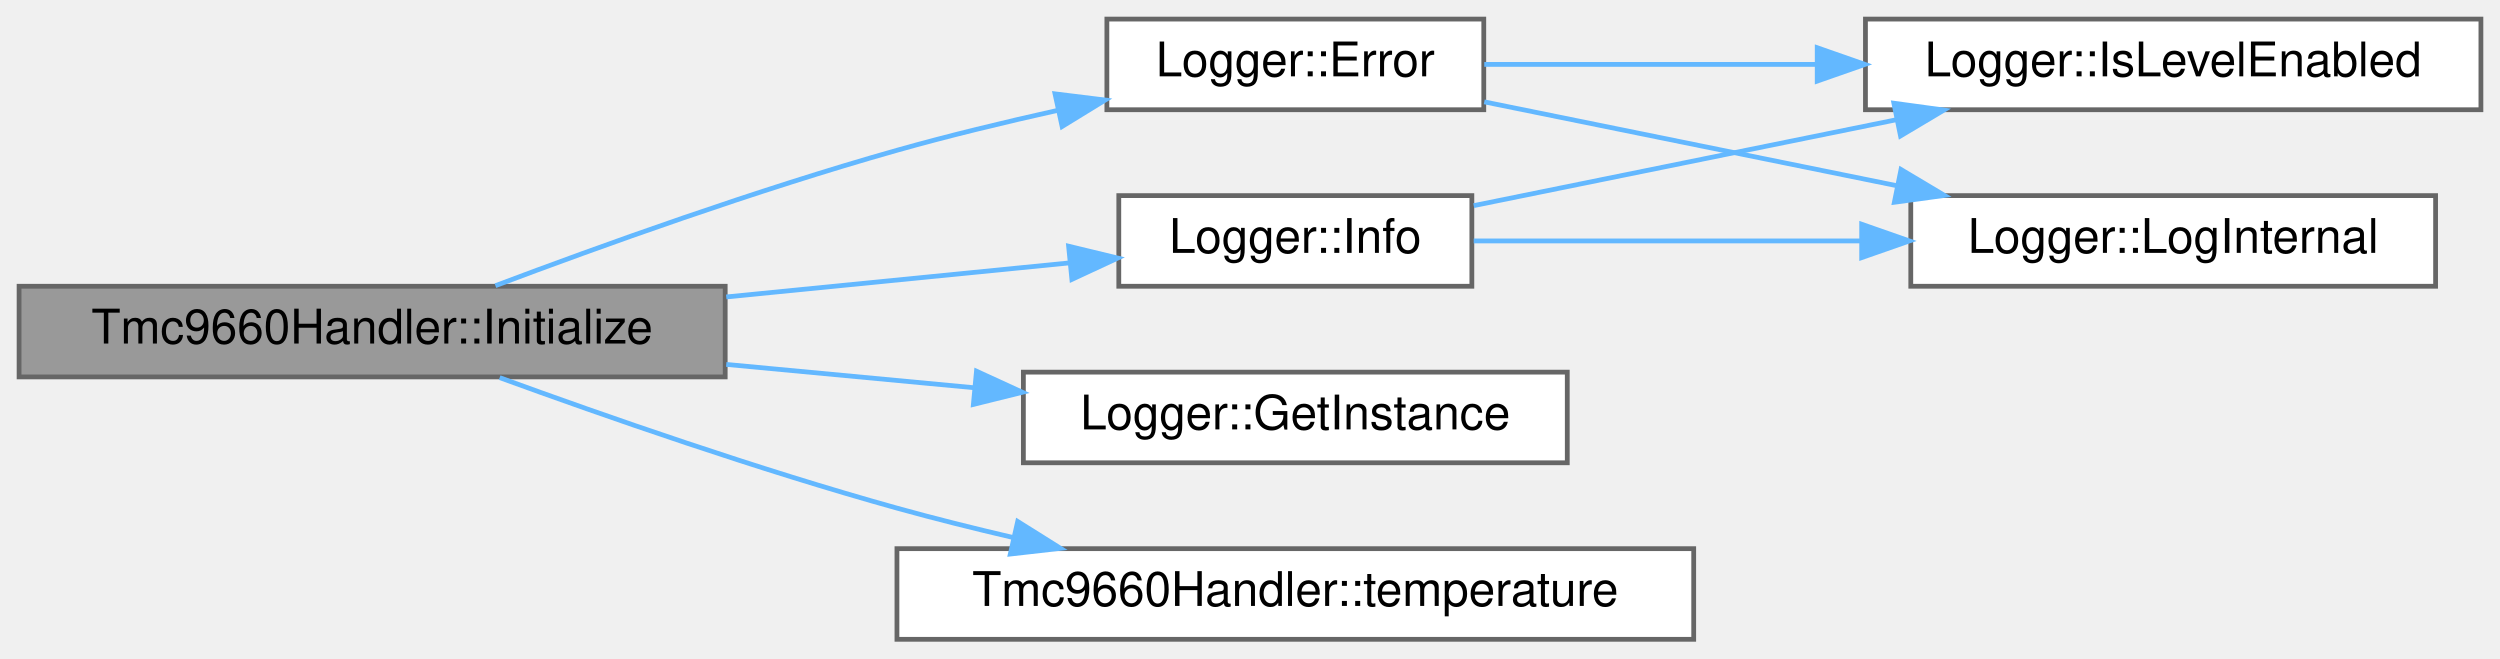
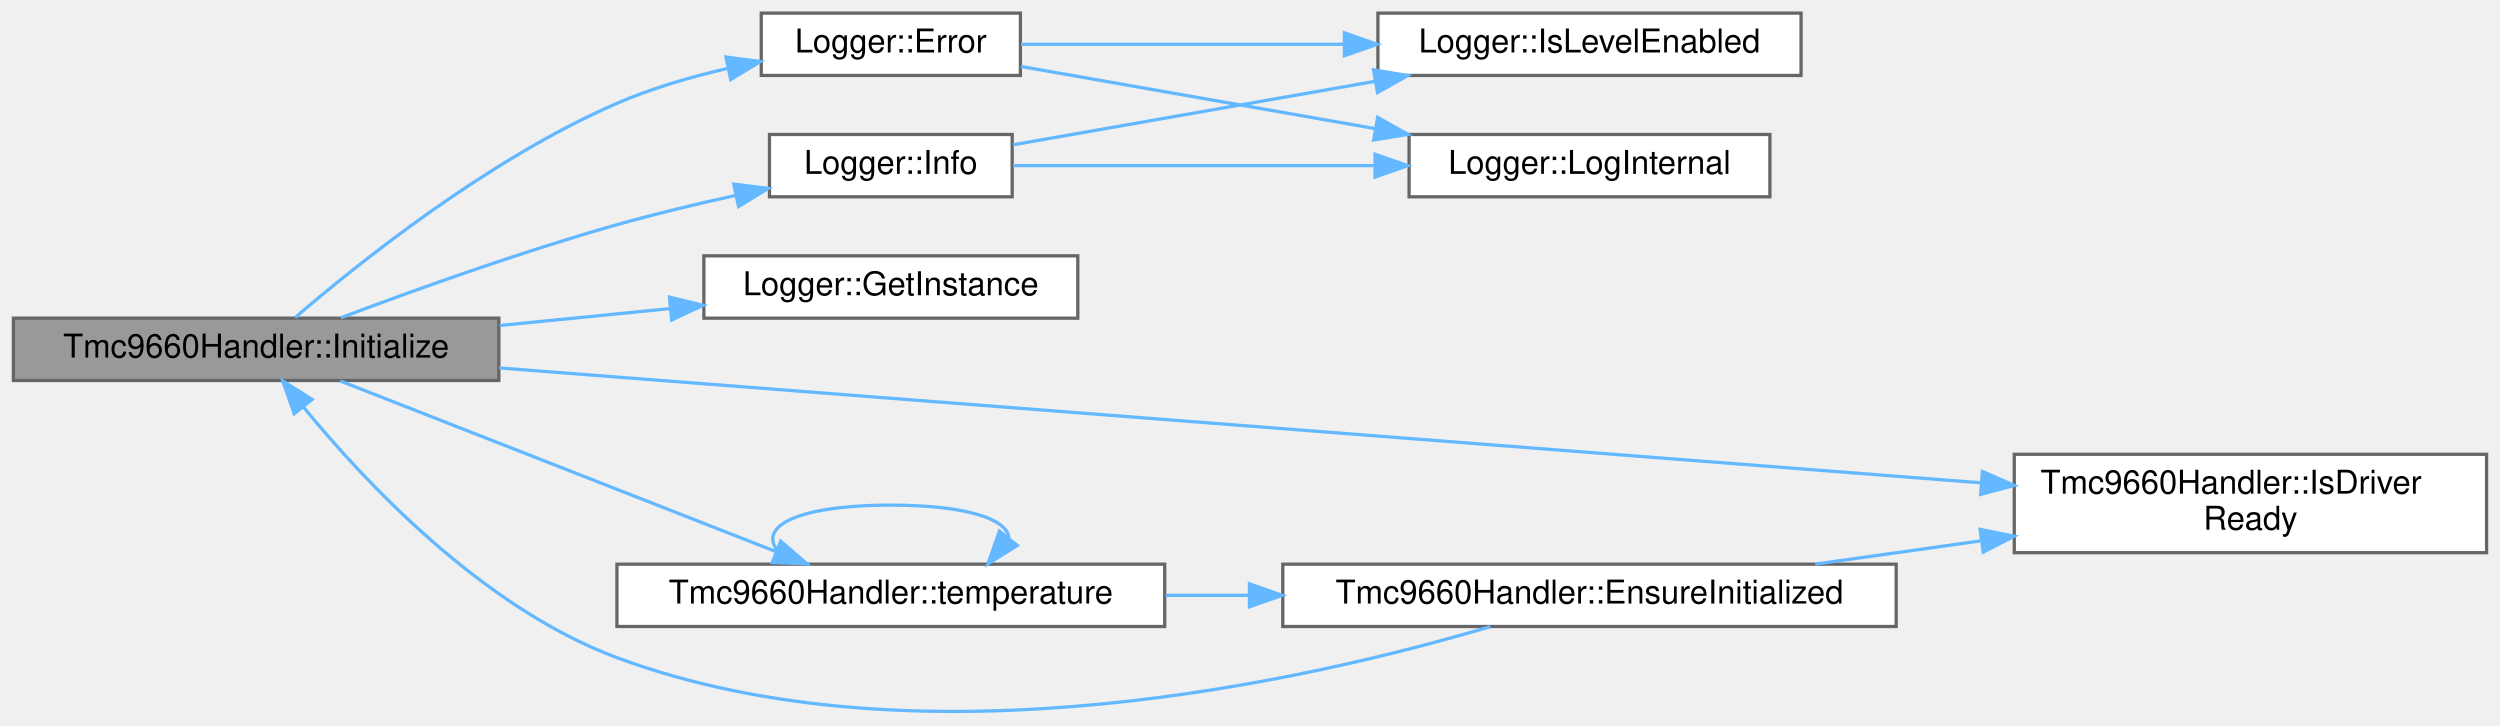
- <svg xmlns="http://www.w3.org/2000/svg" xmlns:xlink="http://www.w3.org/1999/xlink" width="524pt" height="138pt" viewBox="0.00 0.00 524.00 138.00">
-   <g id="graph0" class="graph" transform="scale(1 1) rotate(0) translate(4 134)">
+ <svg xmlns="http://www.w3.org/2000/svg" xmlns:xlink="http://www.w3.org/1999/xlink" width="762pt" height="221pt" viewBox="0.00 0.00 762.00 221.05">
+   <g id="graph0" class="graph" transform="scale(1 1) rotate(0) translate(4 217.05)">
    <g id="Node000001" class="node">
      <g id="a_Node000001">
        <a xlink:title="Initialize the TMC9660 device.">
-           <polygon fill="#999999" stroke="#666666" points="148,-74 0,-74 0,-55 148,-55 148,-74" />
-           <text text-anchor="middle" x="74" y="-62" font-family="Helvetica,sans-Serif" font-size="10.00">Tmc9660Handler::Initialize</text>
+           <polygon fill="#999999" stroke="#666666" points="148,-120.05 0,-120.05 0,-101.05 148,-101.05 148,-120.05" />
+           <text text-anchor="middle" x="74" y="-108.05" font-family="Helvetica,sans-Serif" font-size="10.00">Tmc9660Handler::Initialize</text>
        </a>
      </g>
    </g>
    <g id="Node000002" class="node">
      <g id="a_Node000002">
        <a xlink:href="classLogger.html#a5e4bcdaea60b9ac227b564d780388769" target="_top" xlink:title="Log error message.">
-           <polygon fill="white" stroke="#666666" points="307,-130 228,-130 228,-111 307,-111 307,-130" />
-           <text text-anchor="middle" x="267.5" y="-118" font-family="Helvetica,sans-Serif" font-size="10.00">Logger::Error</text>
+           <polygon fill="white" stroke="#666666" points="307,-213.05 228,-213.05 228,-194.05 307,-194.05 307,-213.05" />
+           <text text-anchor="middle" x="267.5" y="-201.05" font-family="Helvetica,sans-Serif" font-size="10.00">Logger::Error</text>
        </a>
      </g>
    </g>
    <g id="edge1_Node000001_Node000002" class="edge">
      <g id="a_edge1_Node000001_Node000002">
        <a xlink:title=" ">
-           <path fill="none" stroke="#63b8ff" d="M99.84,-74.12C121.75,-82.38 154.68,-94.22 184,-102.5 194.8,-105.55 206.52,-108.38 217.64,-110.86" />
-           <polygon fill="#63b8ff" stroke="#63b8ff" points="217.13,-114.33 227.65,-113.03 218.62,-107.49 217.13,-114.33" />
+           <path fill="none" stroke="#63b8ff" d="M85.9,-120.24C104.59,-136.33 144.58,-168.48 184,-185.55 194.61,-190.15 206.52,-193.62 217.91,-196.23" />
+           <polygon fill="#63b8ff" stroke="#63b8ff" points="217.24,-199.66 227.75,-198.3 218.69,-192.81 217.24,-199.66" />
        </a>
      </g>
    </g>
    <g id="Node000005" class="node">
      <g id="a_Node000005">
        <a xlink:href="classLogger.html#a5789d11f8f1356e2192c0023a089cbc4" target="_top" xlink:title="Get singleton instance.">
-           <polygon fill="white" stroke="#666666" points="324.5,-56 210.5,-56 210.5,-37 324.5,-37 324.5,-56" />
-           <text text-anchor="middle" x="267.5" y="-44" font-family="Helvetica,sans-Serif" font-size="10.00">Logger::GetInstance</text>
+           <polygon fill="white" stroke="#666666" points="324.5,-139.05 210.5,-139.05 210.5,-120.05 324.5,-120.05 324.5,-139.05" />
+           <text text-anchor="middle" x="267.5" y="-127.05" font-family="Helvetica,sans-Serif" font-size="10.00">Logger::GetInstance</text>
        </a>
      </g>
    </g>
    <g id="edge4_Node000001_Node000005" class="edge">
      <g id="a_edge4_Node000001_Node000005">
        <a xlink:title=" ">
-           <path fill="none" stroke="#63b8ff" d="M148.22,-57.62C165.27,-56.02 183.33,-54.32 200.07,-52.74" />
-           <polygon fill="#63b8ff" stroke="#63b8ff" points="200.67,-56.2 210.3,-51.78 200.02,-49.23 200.67,-56.2" />
+           <path fill="none" stroke="#63b8ff" d="M148.22,-117.82C165.27,-119.51 183.33,-121.3 200.07,-122.96" />
+           <polygon fill="#63b8ff" stroke="#63b8ff" points="200,-126.47 210.3,-123.98 200.69,-119.51 200,-126.47" />
        </a>
      </g>
    </g>
    <g id="Node000006" class="node">
      <g id="a_Node000006">
        <a xlink:href="classLogger.html#a1c0c947d87884bca0395fd38d19d1102" target="_top" xlink:title="Log info message.">
-           <polygon fill="white" stroke="#666666" points="304.5,-93 230.5,-93 230.5,-74 304.5,-74 304.5,-93" />
-           <text text-anchor="middle" x="267.5" y="-81" font-family="Helvetica,sans-Serif" font-size="10.00">Logger::Info</text>
+           <polygon fill="white" stroke="#666666" points="304.5,-176.05 230.5,-176.05 230.5,-157.05 304.5,-157.05 304.5,-176.05" />
+           <text text-anchor="middle" x="267.5" y="-164.05" font-family="Helvetica,sans-Serif" font-size="10.00">Logger::Info</text>
        </a>
      </g>
    </g>
    <g id="edge5_Node000001_Node000006" class="edge">
      <g id="a_edge5_Node000001_Node000006">
        <a xlink:title=" ">
-           <path fill="none" stroke="#63b8ff" d="M148.22,-71.76C172.35,-74.16 198.52,-76.75 220.08,-78.89" />
-           <polygon fill="#63b8ff" stroke="#63b8ff" points="219.98,-82.4 230.27,-79.91 220.67,-75.44 219.98,-82.4" />
+           <path fill="none" stroke="#63b8ff" d="M99.84,-120.18C121.75,-128.43 154.68,-140.28 184,-148.55 195.57,-151.82 208.19,-154.84 220,-157.44" />
+           <polygon fill="#63b8ff" stroke="#63b8ff" points="219.61,-160.93 230.12,-159.6 221.08,-154.09 219.61,-160.93" />
        </a>
      </g>
    </g>
    <g id="Node000007" class="node">
      <g id="a_Node000007">
-         <a xlink:href="classTmc9660Handler.html#a393382194d0602e7aa02da6a8fd7a20a" target="_top" xlink:title="Get a reference to the Temperature wrapper.">
-           <polygon fill="white" stroke="#666666" points="351,-19 184,-19 184,0 351,0 351,-19" />
-           <text text-anchor="middle" x="267.5" y="-7" font-family="Helvetica,sans-Serif" font-size="10.00">Tmc9660Handler::temperature</text>
+         <a xlink:href="classTmc9660Handler.html#a13db97d201a287d8aa60384e04070b9f" target="_top" xlink:title="Check if the TMC9660 driver has been initialized and is ready.">
+           <polygon fill="white" stroke="#666666" points="754,-78.55 610,-78.55 610,-48.55 754,-48.55 754,-78.55" />
+           <text text-anchor="start" x="618" y="-66.55" font-family="Helvetica,sans-Serif" font-size="10.00">Tmc9660Handler::IsDriver</text>
+           <text text-anchor="middle" x="682" y="-55.55" font-family="Helvetica,sans-Serif" font-size="10.00">Ready</text>
        </a>
      </g>
    </g>
    <g id="edge8_Node000001_Node000007" class="edge">
      <g id="a_edge8_Node000001_Node000007">
        <a xlink:title=" ">
-           <path fill="none" stroke="#63b8ff" d="M100.73,-54.85C122.66,-46.85 155.12,-35.53 184,-27.5 191.83,-25.32 200.14,-23.25 208.36,-21.33" />
-           <polygon fill="#63b8ff" stroke="#63b8ff" points="209.31,-24.7 218.29,-19.07 207.76,-17.87 209.31,-24.7" />
+           <path fill="none" stroke="#63b8ff" d="M148.1,-104.88C262.04,-96.05 481.2,-79.05 599.88,-69.85" />
+           <polygon fill="#63b8ff" stroke="#63b8ff" points="600.29,-73.32 609.99,-69.06 599.75,-66.34 600.29,-73.32" />
+         </a>
+       </g>
+     </g>
+     <g id="Node000008" class="node">
+       <g id="a_Node000008">
+         <a xlink:href="classTmc9660Handler.html#a393382194d0602e7aa02da6a8fd7a20a" target="_top" xlink:title="Get a reference to the Temperature wrapper.">
+           <polygon fill="white" stroke="#666666" points="351,-45.05 184,-45.05 184,-26.05 351,-26.05 351,-45.05" />
+           <text text-anchor="middle" x="267.5" y="-33.05" font-family="Helvetica,sans-Serif" font-size="10.00">Tmc9660Handler::temperature</text>
+         </a>
+       </g>
+     </g>
+     <g id="edge9_Node000001_Node000008" class="edge">
+       <g id="a_edge9_Node000001_Node000008">
+         <a xlink:title=" ">
+           <path fill="none" stroke="#63b8ff" d="M99.64,-100.9C133.4,-87.68 194.16,-63.89 232.3,-48.95" />
+           <polygon fill="#63b8ff" stroke="#63b8ff" points="233.92,-52.07 241.95,-45.17 231.36,-45.56 233.92,-52.07" />
        </a>
      </g>
    </g>
    <g id="Node000003" class="node">
      <g id="a_Node000003">
        <a xlink:href="classLogger.html#a737b981213c02321a5235848334d7191" target="_top" xlink:title="Check if log level is enabled for tag.">
-           <polygon fill="white" stroke="#666666" points="516,-130 387,-130 387,-111 516,-111 516,-130" />
-           <text text-anchor="middle" x="451.5" y="-118" font-family="Helvetica,sans-Serif" font-size="10.00">Logger::IsLevelEnabled</text>
+           <polygon fill="white" stroke="#666666" points="545,-213.05 416,-213.05 416,-194.05 545,-194.05 545,-213.05" />
+           <text text-anchor="middle" x="480.5" y="-201.05" font-family="Helvetica,sans-Serif" font-size="10.00">Logger::IsLevelEnabled</text>
        </a>
      </g>
    </g>
    <g id="edge2_Node000002_Node000003" class="edge">
      <g id="a_edge2_Node000002_Node000003">
        <a xlink:title=" ">
-           <path fill="none" stroke="#63b8ff" d="M307.1,-120.5C327.37,-120.5 352.9,-120.5 376.78,-120.5" />
-           <polygon fill="#63b8ff" stroke="#63b8ff" points="376.89,-124 386.89,-120.5 376.89,-117 376.89,-124" />
+           <path fill="none" stroke="#63b8ff" d="M307.2,-203.55C334.69,-203.55 372.47,-203.55 405.65,-203.55" />
+           <polygon fill="#63b8ff" stroke="#63b8ff" points="405.78,-207.05 415.78,-203.55 405.78,-200.05 405.78,-207.05" />
        </a>
      </g>
    </g>
    <g id="Node000004" class="node">
      <g id="a_Node000004">
        <a xlink:href="classLogger.html#aeede6ac18db92a47caede076ef188a13" target="_top" xlink:title="Internal logging method.">
-           <polygon fill="white" stroke="#666666" points="506.5,-93 396.5,-93 396.5,-74 506.5,-74 506.5,-93" />
-           <text text-anchor="middle" x="451.5" y="-81" font-family="Helvetica,sans-Serif" font-size="10.00">Logger::LogInternal</text>
+           <polygon fill="white" stroke="#666666" points="535.5,-176.05 425.5,-176.05 425.5,-157.05 535.5,-157.05 535.5,-176.05" />
+           <text text-anchor="middle" x="480.5" y="-164.05" font-family="Helvetica,sans-Serif" font-size="10.00">Logger::LogInternal</text>
        </a>
      </g>
    </g>
    <g id="edge3_Node000002_Node000004" class="edge">
      <g id="a_edge3_Node000002_Node000004">
        <a xlink:title=" ">
-           <path fill="none" stroke="#63b8ff" d="M307.1,-112.65C332.19,-107.55 365.34,-100.81 393.45,-95.1" />
-           <polygon fill="#63b8ff" stroke="#63b8ff" points="394.45,-98.47 403.56,-93.04 393.06,-91.61 394.45,-98.47" />
+           <path fill="none" stroke="#63b8ff" d="M307.2,-196.77C337.3,-191.49 379.73,-184.05 414.95,-177.87" />
+           <polygon fill="#63b8ff" stroke="#63b8ff" points="415.91,-181.26 425.15,-176.08 414.7,-174.36 415.91,-181.26" />
        </a>
      </g>
    </g>
    <g id="edge6_Node000006_Node000003" class="edge">
      <g id="a_edge6_Node000006_Node000003">
        <a xlink:title=" ">
-           <path fill="none" stroke="#63b8ff" d="M304.89,-90.9C330.23,-96.05 364.52,-103.02 393.46,-108.9" />
-           <polygon fill="#63b8ff" stroke="#63b8ff" points="392.95,-112.37 403.45,-110.93 394.35,-105.51 392.95,-112.37" />
+           <path fill="none" stroke="#63b8ff" d="M304.77,-172.91C335.04,-178.22 378.91,-185.91 415.12,-192.26" />
+           <polygon fill="#63b8ff" stroke="#63b8ff" points="414.66,-195.74 425.11,-194.02 415.87,-188.84 414.66,-195.74" />
        </a>
      </g>
    </g>
    <g id="edge7_Node000006_Node000004" class="edge">
      <g id="a_edge7_Node000006_Node000004">
        <a xlink:title=" ">
-           <path fill="none" stroke="#63b8ff" d="M304.89,-83.5C328.07,-83.5 358.75,-83.5 385.97,-83.5" />
-           <polygon fill="#63b8ff" stroke="#63b8ff" points="386.21,-87 396.21,-83.5 386.21,-80 386.21,-87" />
+           <path fill="none" stroke="#63b8ff" d="M304.77,-166.55C334.91,-166.55 378.53,-166.55 414.65,-166.55" />
+           <polygon fill="#63b8ff" stroke="#63b8ff" points="415.11,-170.05 425.11,-166.55 415.11,-163.05 415.11,-170.05" />
+         </a>
+       </g>
+     </g>
+     <g id="edge13_Node000008_Node000008" class="edge">
+       <g id="a_edge13_Node000008_Node000008">
+         <a xlink:title=" ">
+           <path fill="none" stroke="#63b8ff" d="M237.91,-45.14C223.51,-53.79 233.38,-63.05 267.5,-63.05 290.96,-63.05 302.95,-58.67 303.48,-53.13" />
+           <polygon fill="#63b8ff" stroke="#63b8ff" points="306.07,-50.76 297.09,-45.14 300.61,-55.13 306.07,-50.76" />
+         </a>
+       </g>
+     </g>
+     <g id="Node000009" class="node">
+       <g id="a_Node000009">
+         <a xlink:href="classTmc9660Handler.html#a5a279ae9d4b5a8e0d71cb24577ad88ea" target="_top" xlink:title="Ensure driver is initialized (lazy init entrypoint).">
+           <polygon fill="white" stroke="#666666" points="574,-45.05 387,-45.05 387,-26.05 574,-26.05 574,-45.05" />
+           <text text-anchor="middle" x="480.5" y="-33.05" font-family="Helvetica,sans-Serif" font-size="10.00">Tmc9660Handler::EnsureInitialized</text>
+         </a>
+       </g>
+     </g>
+     <g id="edge10_Node000008_Node000009" class="edge">
+       <g id="a_edge10_Node000008_Node000009">
+         <a xlink:title=" ">
+           <path fill="none" stroke="#63b8ff" d="M351.29,-35.55C359.67,-35.55 368.25,-35.55 376.81,-35.55" />
+           <polygon fill="#63b8ff" stroke="#63b8ff" points="376.83,-39.05 386.83,-35.55 376.83,-32.05 376.83,-39.05" />
+         </a>
+       </g>
+     </g>
+     <g id="edge11_Node000009_Node000001" class="edge">
+       <g id="a_edge11_Node000009_Node000001">
+         <a xlink:title=" ">
+           <path fill="none" stroke="#63b8ff" d="M450.25,-26.01C395.85,-9.9 276.28,17.74 184,-16.55 142.88,-31.84 106.89,-70.37 88.34,-93.07" />
+           <polygon fill="#63b8ff" stroke="#63b8ff" points="85.59,-90.91 82.11,-100.92 91.07,-95.27 85.59,-90.91" />
+         </a>
+       </g>
+     </g>
+     <g id="edge12_Node000009_Node000007" class="edge">
+       <g id="a_edge12_Node000009_Node000007">
+         <a xlink:title=" ">
+           <path fill="none" stroke="#63b8ff" d="M549.32,-45.07C565.5,-47.34 582.94,-49.79 599.66,-52.14" />
+           <polygon fill="#63b8ff" stroke="#63b8ff" points="599.57,-55.66 609.96,-53.58 600.55,-48.73 599.57,-55.66" />
        </a>
      </g>
    </g>
  </g>
</svg>
